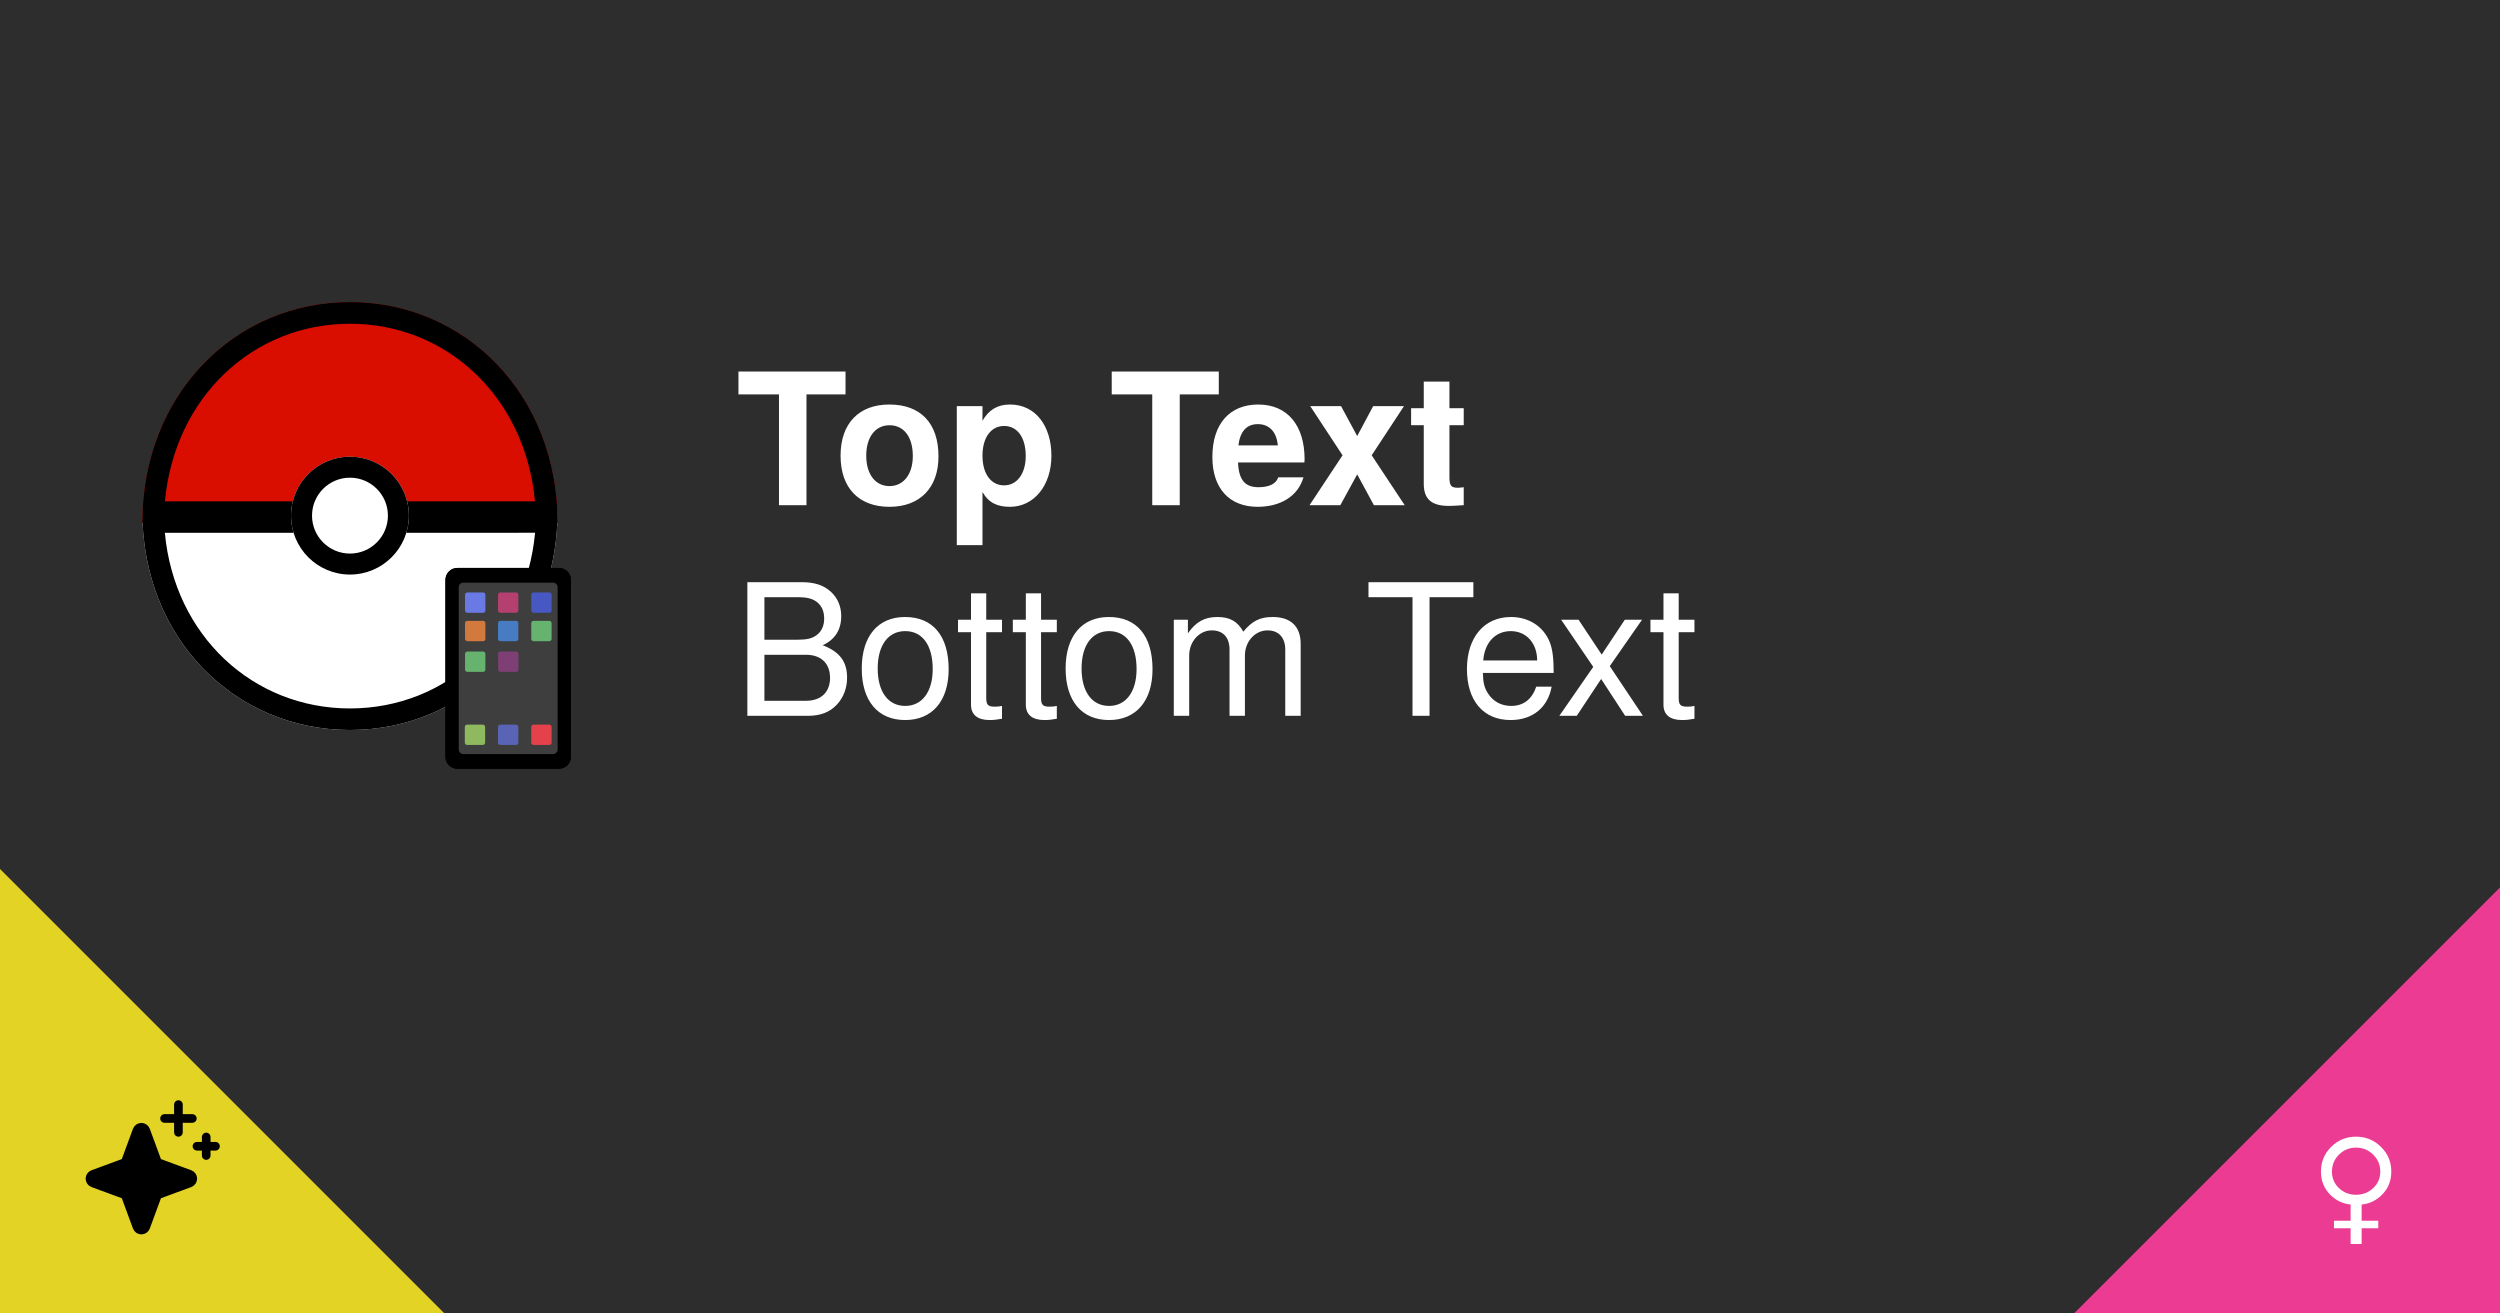
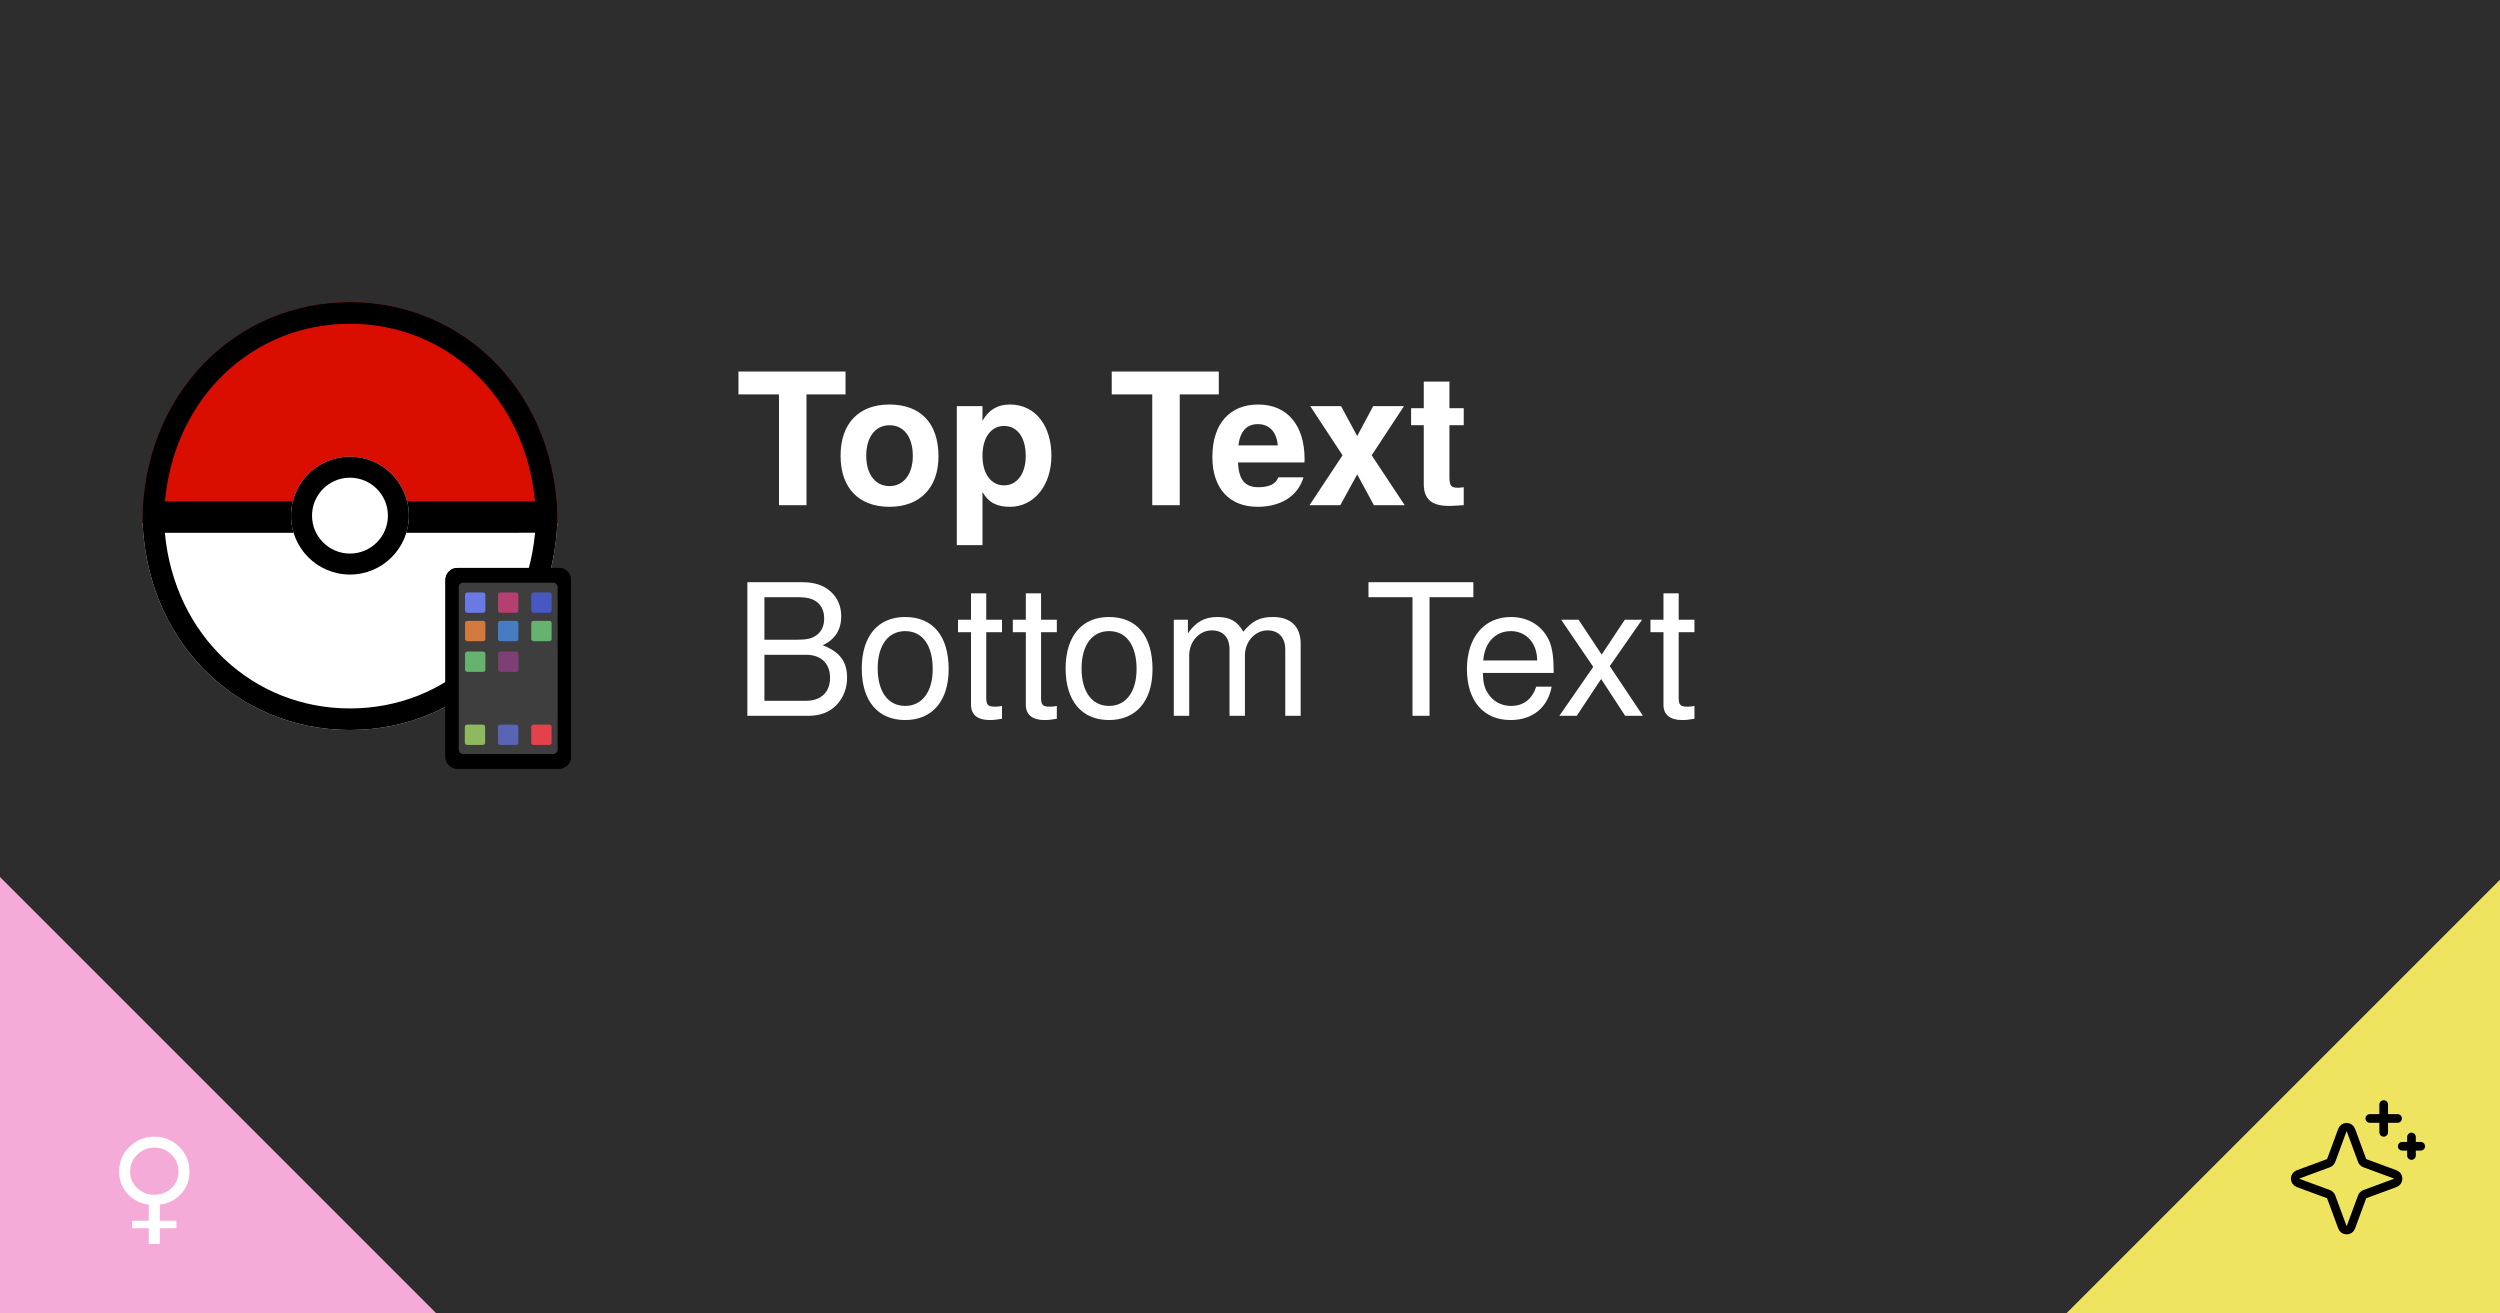
<svg xmlns="http://www.w3.org/2000/svg" width="100%" height="100%" viewBox="0 0 1200 630" version="1.1" xml:space="preserve" style="fill-rule:evenodd;clip-rule:evenodd;stroke-linecap:round;stroke-linejoin:round;">
  <g id="dark-background">
    <rect x="-111" y="-62" width="1415" height="765" style="fill:rgb(45,45,45);" />
    <path d="M1304,-62L1304,703L-111,703L-111,-62L1304,-62ZM1281,-39L-88,-39L-88,680L1281,680L1281,-39Z" />
    <g transform="matrix(0.514,0,0,0.514,48,130.042)">
      <g id="icon.svg">
        <g>
          <g id="pokeball" transform="matrix(1.08568,0,0,1.08568,15.3457,10.305)">
            <g id="bottom" transform="matrix(0.990812,2.03295e-32,0,1.1019,-48.4764,-41.9315)">
              <path d="M431.941,217.017C431.941,316.664 351.309,387.797 251.662,387.797C152.015,387.797 71.386,316.684 71.386,217.036L431.941,217.017Z" style="fill:white;" />
              <path d="M431.941,217.017C431.941,316.664 351.309,387.797 251.662,387.797C152.015,387.797 71.386,316.684 71.386,217.036L431.941,217.017ZM412.37,233.839L90.956,233.856C99.345,314.566 167.791,370.976 251.662,370.976C335.533,370.976 403.98,314.55 412.37,233.839Z" />
            </g>
            <g id="top" transform="matrix(-0.990812,1.21339e-16,-1.36265e-16,-1.11269,450.225,448.805)">
              <path d="M431.941,217.017C431.941,316.664 351.309,387.797 251.662,387.797C152.015,387.797 71.386,316.684 71.386,217.036L431.941,217.017Z" style="fill:rgb(218,14,0);" />
              <path d="M431.941,217.017C431.941,316.664 351.309,387.797 251.662,387.797C152.015,387.797 71.386,316.684 71.386,217.036L431.941,217.017ZM412.277,233.766L91.049,233.783C99.392,314.54 167.767,371.049 251.662,371.049C335.557,371.049 403.933,314.524 412.277,233.766Z" />
            </g>
            <g id="circle" transform="matrix(1.08922,0,0,1.08922,-98.7645,-125.516)">
              <g id="center">
                <g id="circle1">
                  <circle cx="275.094" cy="299.769" r="46.526" style="fill:white;" />
                  <path d="M275.094,253.243C300.773,253.243 321.621,274.091 321.621,299.769C321.621,325.448 300.773,346.295 275.094,346.295C249.416,346.295 228.568,325.448 228.568,299.769C228.568,274.091 249.416,253.243 275.094,253.243ZM275.094,269.804C258.556,269.804 245.129,283.231 245.129,299.769C245.129,316.307 258.556,329.734 275.094,329.734C291.632,329.734 305.059,316.307 305.059,299.769C305.059,283.231 291.632,269.804 275.094,269.804Z" />
                </g>
              </g>
            </g>
          </g>
          <g id="phone" transform="matrix(1.17204,0,0,1.17204,67.7689,72.2431)">
            <g transform="matrix(0.788651,0,0,0.737632,139.958,33.586)">
              <g id="shape">
                <path d="M212.918,191.745C216.125,191.745 219.2,193.106 221.467,195.53C223.734,197.954 225.008,201.242 225.008,204.67L225.008,395.73C225.008,399.158 223.734,402.445 221.467,404.869C219.2,407.293 216.125,408.655 212.918,408.655L110.298,408.655C107.092,408.655 104.017,407.293 101.75,404.869C99.482,402.445 98.209,399.158 98.209,395.73L98.209,204.67C98.209,201.242 99.482,197.954 101.75,195.53C104.017,193.106 107.092,191.745 110.298,191.745L212.918,191.745Z" />
                <path d="M212.918,191.745C216.125,191.745 219.2,193.106 221.467,195.53C223.734,197.954 225.008,201.242 225.008,204.67L225.008,395.73C225.008,399.158 223.734,402.445 221.467,404.869C219.2,407.293 216.125,408.655 212.918,408.655L110.298,408.655C107.092,408.655 104.017,407.293 101.75,404.869C99.482,402.445 98.209,399.158 98.209,395.73L98.209,204.67C98.209,201.242 99.482,197.954 101.75,195.53C104.017,193.106 107.092,191.745 110.298,191.745L212.918,191.745ZM212.918,204.425L110.298,204.425C110.237,204.425 110.179,204.451 110.136,204.497C110.093,204.543 110.069,204.605 110.069,204.67L110.069,395.73C110.069,395.795 110.093,395.857 110.136,395.903C110.179,395.948 110.237,395.974 110.298,395.974L212.918,395.974C212.979,395.974 213.037,395.948 213.08,395.903C213.123,395.857 213.147,395.795 213.147,395.73L213.147,204.67C213.147,204.605 213.123,204.543 213.08,204.497C213.037,204.451 212.979,204.425 212.918,204.425Z" />
              </g>
            </g>
            <g id="screen" transform="matrix(0.755912,0,0,0.846791,137.967,18.8904)">
              <g transform="matrix(0.821987,0,0,0.743639,38.4009,55.6157)">
                <path d="M219.124,191.745C220.684,191.745 222.181,192.356 223.284,193.445C224.388,194.534 225.008,196.01 225.008,197.55L225.008,402.85C225.008,404.389 224.388,405.866 223.284,406.955C222.181,408.043 220.684,408.655 219.124,408.655L104.092,408.655C102.532,408.655 101.035,408.043 99.932,406.955C98.829,405.866 98.209,404.389 98.209,402.85L98.209,197.55C98.209,196.01 98.829,194.534 99.932,193.445C101.035,192.356 102.532,191.745 104.092,191.745L219.124,191.745Z" style="fill:rgb(62,62,62);" />
              </g>
              <g transform="matrix(0.727403,0,0,0.577247,-136.47,154.13)">
                <path d="M386.287,307.795C387.181,307.795 388.039,308.194 388.671,308.905C389.303,309.617 389.658,310.581 389.658,311.587L389.658,337.165C389.658,338.171 389.303,339.136 388.671,339.847C388.039,340.558 387.181,340.958 386.287,340.958L363.548,340.958C362.654,340.958 361.796,340.558 361.164,339.847C360.532,339.136 360.177,338.171 360.177,337.165L360.177,311.587C360.177,310.581 360.532,309.617 361.164,308.905C361.796,308.194 362.654,307.795 363.548,307.795L386.287,307.795Z" style="fill:rgb(179,240,111);fill-opacity:0.69;" />
              </g>
              <g transform="matrix(0.727403,0,0,0.577247,-136.226,29.7749)">
                <path d="M386.287,307.795C387.181,307.795 388.039,308.194 388.671,308.905C389.303,309.617 389.658,310.581 389.658,311.587L389.658,337.165C389.658,338.171 389.303,339.136 388.671,339.847C388.039,340.558 387.181,340.958 386.287,340.958L363.548,340.958C362.654,340.958 361.796,340.558 361.164,339.847C360.532,339.136 360.177,338.171 360.177,337.165L360.177,311.587C360.177,310.581 360.532,309.617 361.164,308.905C361.796,308.194 362.654,307.795 363.548,307.795L386.287,307.795Z" style="fill:rgb(106,122,229);" />
              </g>
              <g transform="matrix(0.727403,0,0,0.577247,-136.226,56.4839)">
                <path d="M386.287,307.795C387.181,307.795 388.039,308.194 388.671,308.905C389.303,309.617 389.658,310.581 389.658,311.587L389.658,337.165C389.658,338.171 389.303,339.136 388.671,339.847C388.039,340.558 387.181,340.958 386.287,340.958L363.548,340.958C362.654,340.958 361.796,340.558 361.164,339.847C360.532,339.136 360.177,338.171 360.177,337.165L360.177,311.587C360.177,310.581 360.532,309.617 361.164,308.905C361.796,308.194 362.654,307.795 363.548,307.795L386.287,307.795Z" style="fill:rgb(210,122,61);" />
              </g>
              <g transform="matrix(0.727403,0,0,0.577247,-101.354,85.3596)">
                <path d="M386.287,307.795C387.181,307.795 388.039,308.194 388.671,308.905C389.303,309.617 389.658,310.581 389.658,311.587L389.658,337.165C389.658,338.171 389.303,339.136 388.671,339.847C388.039,340.558 387.181,340.958 386.287,340.958L363.548,340.958C362.654,340.958 361.796,340.558 361.164,339.847C360.532,339.136 360.177,338.171 360.177,337.165L360.177,311.587C360.177,310.581 360.532,309.617 361.164,308.905C361.796,308.194 362.654,307.795 363.548,307.795L386.287,307.795Z" style="fill:rgb(155,65,140);fill-opacity:0.7;" />
              </g>
              <g transform="matrix(0.727403,0,0,0.577247,-101.475,154.13)">
                <path d="M386.287,307.795C387.181,307.795 388.039,308.194 388.671,308.905C389.303,309.617 389.658,310.581 389.658,311.587L389.658,337.165C389.658,338.171 389.303,339.136 388.671,339.847C388.039,340.558 387.181,340.958 386.287,340.958L363.548,340.958C362.654,340.958 361.796,340.558 361.164,339.847C360.532,339.136 360.177,338.171 360.177,337.165L360.177,311.587C360.177,310.581 360.532,309.617 361.164,308.905C361.796,308.194 362.654,307.795 363.548,307.795L386.287,307.795Z" style="fill:rgb(89,101,180);" />
              </g>
              <g transform="matrix(0.727403,0,0,0.577247,-101.475,29.7749)">
                <path d="M386.287,307.795C387.181,307.795 388.039,308.194 388.671,308.905C389.303,309.617 389.658,310.581 389.658,311.587L389.658,337.165C389.658,338.171 389.303,339.136 388.671,339.847C388.039,340.558 387.181,340.958 386.287,340.958L363.548,340.958C362.654,340.958 361.796,340.558 361.164,339.847C360.532,339.136 360.177,338.171 360.177,337.165L360.177,311.587C360.177,310.581 360.532,309.617 361.164,308.905C361.796,308.194 362.654,307.795 363.548,307.795L386.287,307.795Z" style="fill:rgb(179,64,111);" />
              </g>
              <g transform="matrix(0.727403,0,0,0.577247,-101.475,56.4839)">
                <path d="M386.287,307.795C387.181,307.795 388.039,308.194 388.671,308.905C389.303,309.617 389.658,310.581 389.658,311.587L389.658,337.165C389.658,338.171 389.303,339.136 388.671,339.847C388.039,340.558 387.181,340.958 386.287,340.958L363.548,340.958C362.654,340.958 361.796,340.558 361.164,339.847C360.532,339.136 360.177,338.171 360.177,337.165L360.177,311.587C360.177,310.581 360.532,309.617 361.164,308.905C361.796,308.194 362.654,307.795 363.548,307.795L386.287,307.795Z" style="fill:rgb(72,124,194);" />
              </g>
              <g transform="matrix(0.727403,0,0,0.577247,-136.226,85.3596)">
                <path d="M386.287,307.795C387.181,307.795 388.039,308.194 388.671,308.905C389.303,309.617 389.658,310.581 389.658,311.587L389.658,337.165C389.658,338.171 389.303,339.136 388.671,339.847C388.039,340.558 387.181,340.958 386.287,340.958L363.548,340.958C362.654,340.958 361.796,340.558 361.164,339.847C360.532,339.136 360.177,338.171 360.177,337.165L360.177,311.587C360.177,310.581 360.532,309.617 361.164,308.905C361.796,308.194 362.654,307.795 363.548,307.795L386.287,307.795Z" style="fill:rgb(101,179,111);" />
              </g>
              <g transform="matrix(0.727403,0,0,0.577247,-66.4312,154.13)">
                <path d="M386.287,307.795C387.181,307.795 388.039,308.194 388.671,308.905C389.303,309.617 389.658,310.581 389.658,311.587L389.658,337.165C389.658,338.171 389.303,339.136 388.671,339.847C388.039,340.558 387.181,340.958 386.287,340.958L363.548,340.958C362.654,340.958 361.796,340.558 361.164,339.847C360.532,339.136 360.177,338.171 360.177,337.165L360.177,311.587C360.177,310.581 360.532,309.617 361.164,308.905C361.796,308.194 362.654,307.795 363.548,307.795L386.287,307.795Z" style="fill:rgb(229,65,75);" />
              </g>
              <g transform="matrix(0.727403,0,0,0.577247,-66.4312,29.7749)">
                <path d="M386.287,307.795C387.181,307.795 388.039,308.194 388.671,308.905C389.303,309.617 389.658,310.581 389.658,311.587L389.658,337.165C389.658,338.171 389.303,339.136 388.671,339.847C388.039,340.558 387.181,340.958 386.287,340.958L363.548,340.958C362.654,340.958 361.796,340.558 361.164,339.847C360.532,339.136 360.177,338.171 360.177,337.165L360.177,311.587C360.177,310.581 360.532,309.617 361.164,308.905C361.796,308.194 362.654,307.795 363.548,307.795L386.287,307.795Z" style="fill:rgb(72,88,194);" />
              </g>
              <g transform="matrix(0.727403,0,0,0.577247,-66.4312,56.4839)">
                <path d="M386.287,307.795C387.181,307.795 388.039,308.194 388.671,308.905C389.303,309.617 389.658,310.581 389.658,311.587L389.658,337.165C389.658,338.171 389.303,339.136 388.671,339.847C388.039,340.558 387.181,340.958 386.287,340.958L363.548,340.958C362.654,340.958 361.796,340.558 361.164,339.847C360.532,339.136 360.177,338.171 360.177,337.165L360.177,311.587C360.177,310.581 360.532,309.617 361.164,308.905C361.796,308.194 362.654,307.795 363.548,307.795L386.287,307.795Z" style="fill:rgb(101,179,111);" />
              </g>
            </g>
          </g>
        </g>
      </g>
    </g>
  </g>
-   <g id="shiny">
+   <g id="shiny" transform="matrix(-1,0,0,1,1205.14,0)">
    <g transform="matrix(-0.279473,0.279473,-0.475766,-0.475766,41.252,565.121)">
-       <rect x="-191" y="-402" width="494" height="890" style="fill:rgb(226,211,37);" />
+       <rect x="-191" y="-402" width="494" height="890" style="fill:rgb(239,228,95);" />
    </g>
-     <g transform="matrix(3.95181,0,0,3.95181,-786.223,525.745)">
-       <path d="M218.002,12.34L216.652,16.003C216.571,16.223 216.36,16.37 216.125,16.37C215.89,16.37 215.679,16.223 215.598,16.003L214.248,12.34C214.19,12.183 214.067,12.06 213.91,12.002L210.247,10.652C210.027,10.571 209.88,10.36 209.88,10.125C209.88,9.89 210.027,9.679 210.247,9.598L213.91,8.248C214.067,8.19 214.19,8.067 214.248,7.91L215.598,4.247C215.679,4.027 215.89,3.88 216.125,3.88C216.36,3.88 216.571,4.027 216.652,4.247L218.002,7.91C218.06,8.067 218.183,8.19 218.34,8.248L222.003,9.598C222.223,9.679 222.37,9.89 222.37,10.125C222.37,10.36 222.223,10.571 222.003,10.652L218.34,12.002C218.183,12.06 218.06,12.183 218.002,12.34Z" style="fill-rule:nonzero;stroke:black;stroke-width:1.05px;" />
+     <g transform="matrix(-3.95181,0,0,3.95181,932.834,525.745)">
+       <path d="M218.002,12.34L216.652,16.003C216.571,16.223 216.36,16.37 216.125,16.37C215.89,16.37 215.679,16.223 215.598,16.003L214.248,12.34C214.19,12.183 214.067,12.06 213.91,12.002L210.247,10.652C210.027,10.571 209.88,10.36 209.88,10.125C209.88,9.89 210.027,9.679 210.247,9.598L213.91,8.248C214.067,8.19 214.19,8.067 214.248,7.91L215.598,4.247C215.679,4.027 215.89,3.88 216.125,3.88C216.36,3.88 216.571,4.027 216.652,4.247L218.002,7.91C218.06,8.067 218.183,8.19 218.34,8.248L222.003,9.598C222.223,9.679 222.37,9.89 222.37,10.125C222.37,10.36 222.223,10.571 222.003,10.652L218.34,12.002C218.183,12.06 218.06,12.183 218.002,12.34Z" style="fill:rgb(239,228,95);fill-rule:nonzero;stroke:black;stroke-width:1.05px;" />
      <path d="M220.625,1.125L220.625,4.5" style="fill:none;fill-rule:nonzero;stroke:black;stroke-width:1.05px;" />
      <path d="M222.313,2.813L218.938,2.813" style="fill:none;fill-rule:nonzero;stroke:black;stroke-width:1.05px;" />
      <path d="M224,5.063L224,7.313" style="fill:none;fill-rule:nonzero;stroke:black;stroke-width:1.05px;" />
      <path d="M225.125,6.188L222.875,6.188" style="fill:none;fill-rule:nonzero;stroke:black;stroke-width:1.05px;" />
    </g>
  </g>
  <g id="gender" transform="matrix(1.12933,0,0,1.12933,-186.162,-101.837)">
-     <g id="male" transform="matrix(0.909811,0,0,0.909811,127.138,86.7005)">
+     <g id="male" transform="matrix(-0.909811,0,0,0.909811,1269.56,86.7005)">
      <g id="blue" transform="matrix(0.282422,0.282422,-0.461085,0.461085,1164.22,576.18)">
-         <rect x="-191" y="-402" width="494" height="890" style="fill:rgb(37,75,226);" />
+         <rect x="-191" y="-402" width="494" height="890" style="fill:rgb(127,187,240);" />
      </g>
-       <g transform="matrix(0.234106,-2.77556e-17,0,0.234106,1121.07,575.531)">
+       <g transform="matrix(-0.234106,-2.77556e-17,0,0.234106,1193.86,575.531)">
        <text x="0px" y="0px" style="font-family:'AppleColorEmoji', 'Apple Color Emoji';font-size:250px;fill:white;">♂</text>
      </g>
    </g>
-     <g id="female" transform="matrix(0.909811,0,0,0.909811,120.054,67.4734)">
+     <g id="female" transform="matrix(-0.909811,0,0,0.909811,1276.64,67.4734)">
      <g id="pink" transform="matrix(0.292067,0.292067,-0.403529,0.403529,1145.76,622.478)">
-         <rect x="-191" y="-402" width="494" height="890" style="fill:rgb(236,59,146);" />
+         <rect x="-191" y="-402" width="494" height="890" style="fill:rgb(245,171,216);" />
      </g>
      <g transform="matrix(0.234106,-2.77556e-17,0,0.234106,1128.49,598.768)">
        <text x="0px" y="0px" style="font-family:'AppleColorEmoji', 'Apple Color Emoji';font-size:250px;fill:white;">♀</text>
      </g>
    </g>
  </g>
  <g id="primary-text-wrapper" transform="matrix(0.51568,0,0,0.51568,353.226,242.481)">
    <g id="primary-text1">
      <text id="primary-text" x="0px" y="0px" style="font-family:'HelveticaNeue-Bold', 'Helvetica Neue';font-weight:700;font-size:170.649px;fill:white;">Top Text</text>
    </g>
  </g>
  <g id="secondary-text-wrapper" transform="matrix(0.51568,0,0,0.51568,351.778,343.596)">
    <g id="secondary-text1">
      <text id="secondary-text" x="0px" y="0px" style="font-family:'Helvetica';font-size:170.649px;fill:white;">Bottom Text</text>
    </g>
  </g>
</svg>
